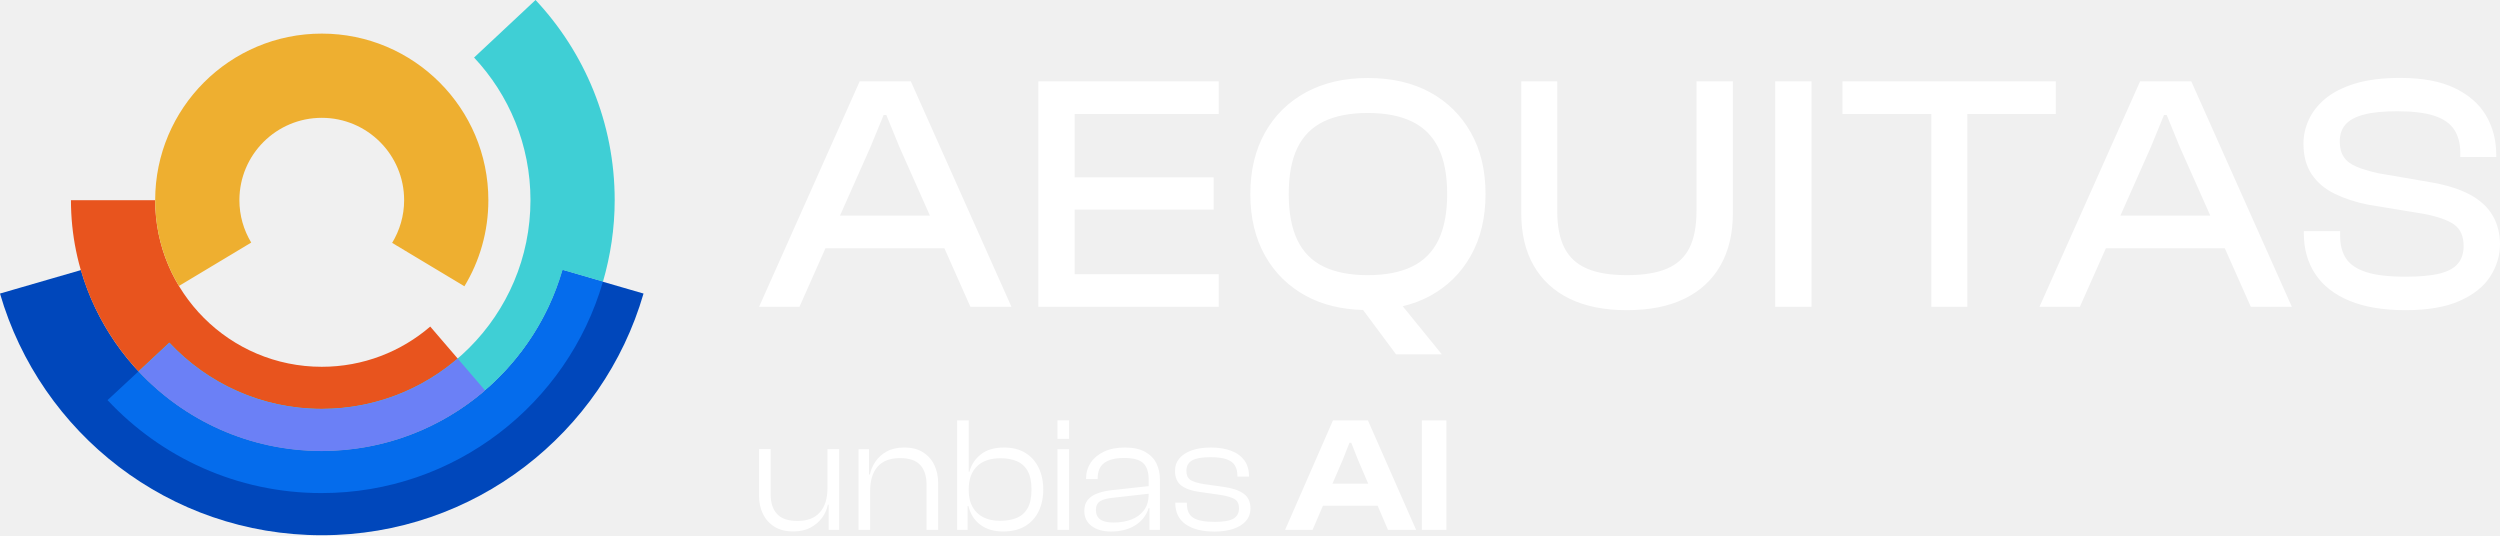
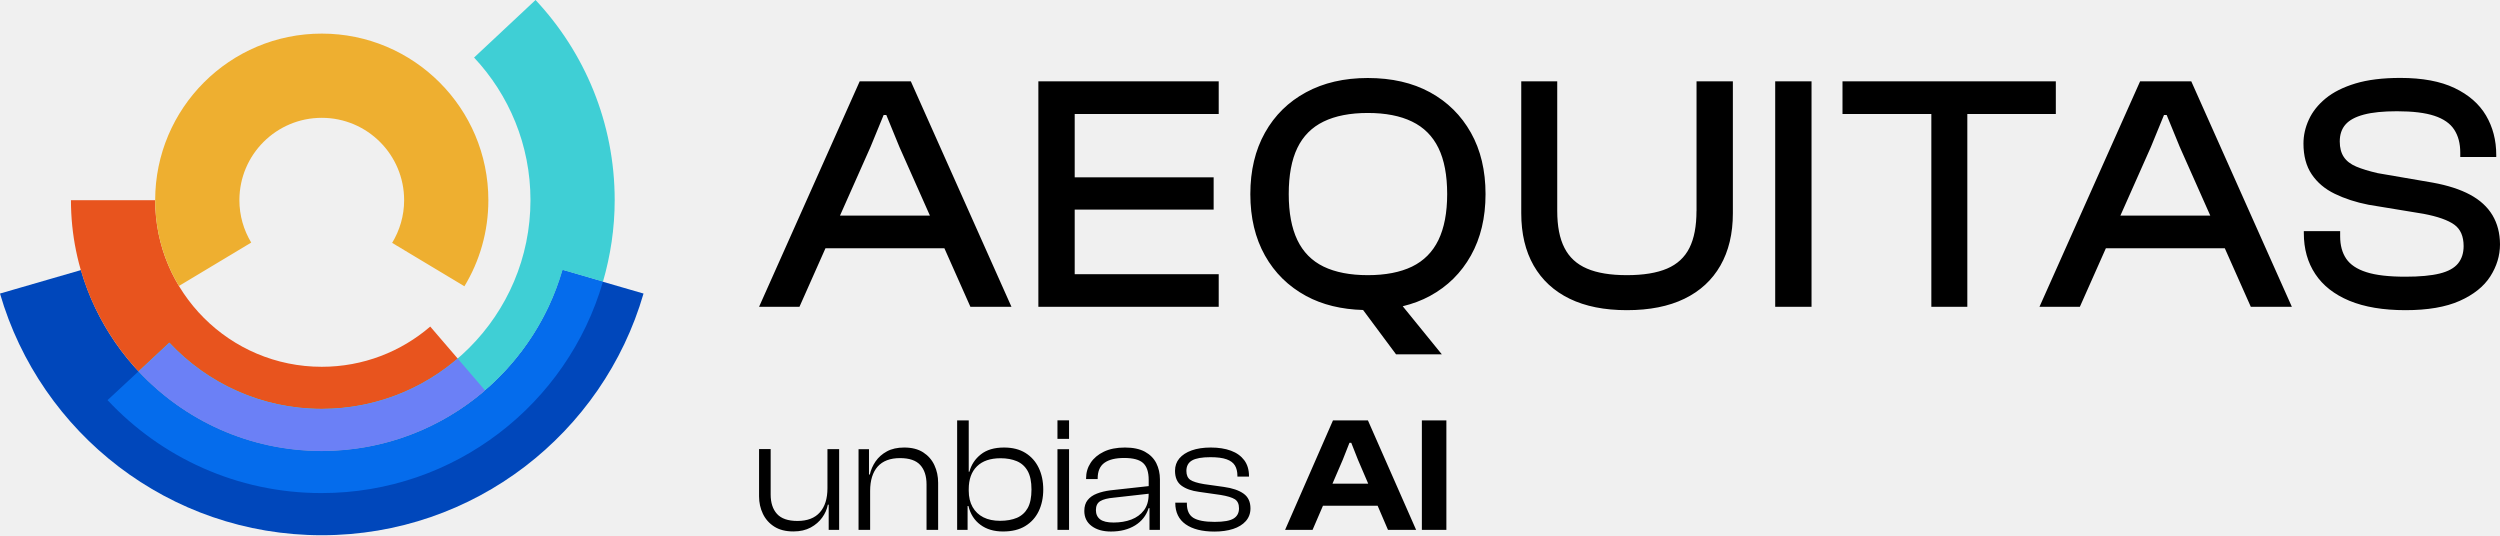
<svg xmlns="http://www.w3.org/2000/svg" version="1.1" id="svg1" width="566.95" height="121.38" viewBox="0 0 566.95 121.38" xml:space="preserve">
  <defs id="defs1" />
  <g id="g1" transform="translate(-6.829046,-991.6622)">
    <g id="g9" transform="translate(6.829046,991.6722)">
-       <path class="st0" d="m 194.96,18.44 -22.82,51.13 h 9.16 l 5.9,-13.28 h 26.97 l 5.9,13.28 h 9.31 L 206.56,18.44 Z m -4.47,30.45 6.92,-15.57 2.98,-7.25 H 201 l 2.97,7.25 6.92,15.57 z M 238,18.44 h -2.52 v 51.13 h 2.52 5.72 32.66 v -7.4 H 243.72 V 47.52 h 31.51 V 40.2 H 243.72 V 25.84 h 32.66 v -7.4 H 243.72 238 Z m 86.3,2.48 c -3.97,-2.16 -8.67,-3.24 -14.12,-3.24 -5.34,0 -10.01,1.08 -14,3.24 -3.99,2.16 -7.1,5.21 -9.31,9.16 -2.21,3.94 -3.32,8.58 -3.32,13.93 0,5.35 1.11,9.99 3.32,13.93 2.21,3.94 5.32,6.99 9.31,9.16 3.72,2.02 8.05,3.05 12.94,3.19 l 7.47,10.05 h 10.38 l -8.86,-10.9 c 2.23,-0.54 4.3,-1.31 6.19,-2.34 3.97,-2.16 7.06,-5.21 9.27,-9.16 2.21,-3.94 3.32,-8.58 3.32,-13.93 0,-5.35 -1.1,-9.98 -3.32,-13.93 -2.22,-3.94 -5.3,-6.99 -9.27,-9.16 z m 1.91,33.5 c -1.32,2.72 -3.32,4.73 -5.99,6.03 -2.67,1.29 -6.02,1.94 -10.03,1.94 -4.02,0 -7.36,-0.65 -10.03,-1.94 -2.67,-1.3 -4.65,-3.31 -5.95,-6.03 -1.3,-2.72 -1.95,-6.19 -1.95,-10.42 0,-4.27 0.65,-7.76 1.95,-10.45 1.3,-2.7 3.28,-4.69 5.95,-5.99 2.67,-1.3 6.02,-1.95 10.03,-1.95 4.02,0 7.36,0.65 10.03,1.95 2.67,1.29 4.67,3.29 5.99,5.99 1.32,2.7 1.98,6.18 1.98,10.45 0,4.23 -0.67,7.7 -1.98,10.42 z m 58.52,-6.6 c 0,3.46 -0.53,6.26 -1.6,8.39 -1.07,2.14 -2.76,3.7 -5.07,4.69 -2.32,0.99 -5.36,1.49 -9.12,1.49 -3.71,0 -6.73,-0.49 -9.04,-1.49 -2.32,-0.99 -4.02,-2.55 -5.11,-4.69 -1.1,-2.13 -1.64,-4.93 -1.64,-8.39 V 18.44 h -8.16 v 29.91 c 0,4.63 0.94,8.58 2.82,11.87 1.88,3.28 4.6,5.79 8.16,7.52 3.56,1.73 7.88,2.59 12.97,2.59 5.14,0 9.49,-0.86 13.05,-2.59 3.56,-1.73 6.28,-4.23 8.16,-7.52 1.88,-3.28 2.83,-7.24 2.83,-11.87 V 18.44 h -8.24 v 29.38 z m 17.85,21.75 h 8.24 V 18.44 h -8.24 z m 63.64,-43.73 v -7.4 h -20.07 -8.16 -20.15 v 7.4 h 20.15 v 43.72 h 8.16 V 25.84 Z m 19.11,-7.4 -22.82,51.13 h 9.16 l 5.9,-13.28 h 26.97 l 5.9,13.28 h 9.31 L 496.94,18.44 Z m -4.47,30.45 6.92,-15.57 2.97,-7.25 h 0.61 l 2.97,7.25 6.92,15.57 z m 84.39,-0.08 c -1.12,-1.88 -2.81,-3.44 -5.07,-4.66 -2.27,-1.22 -5.1,-2.13 -8.51,-2.75 l -12.44,-2.14 c -1.98,-0.46 -3.61,-0.95 -4.88,-1.49 -1.27,-0.54 -2.21,-1.26 -2.82,-2.18 -0.61,-0.91 -0.92,-2.09 -0.92,-3.51 0,-1.57 0.43,-2.86 1.3,-3.85 0.86,-0.99 2.25,-1.74 4.16,-2.25 1.91,-0.51 4.41,-0.76 7.52,-0.76 3.56,0 6.38,0.34 8.47,1.03 2.09,0.69 3.59,1.73 4.5,3.13 0.92,1.4 1.38,3.14 1.38,5.23 v 0.99 h 8.16 v -0.46 c 0,-3.36 -0.78,-6.34 -2.33,-8.97 -1.55,-2.62 -3.93,-4.69 -7.13,-6.22 -3.2,-1.53 -7.3,-2.29 -12.29,-2.29 -4.02,0 -7.41,0.42 -10.19,1.26 -2.77,0.84 -5.02,1.97 -6.75,3.39 -1.73,1.43 -3,3.03 -3.81,4.81 -0.82,1.78 -1.22,3.58 -1.22,5.42 0,2.8 0.62,5.13 1.87,6.98 1.25,1.86 2.98,3.33 5.23,4.42 2.24,1.09 4.78,1.92 7.63,2.48 l 12.51,2.06 c 3.21,0.61 5.52,1.43 6.94,2.44 1.43,1.02 2.14,2.65 2.14,4.88 0,1.58 -0.42,2.89 -1.26,3.93 -0.84,1.04 -2.23,1.81 -4.16,2.29 -1.93,0.48 -4.53,0.72 -7.78,0.72 -3.77,0 -6.72,-0.34 -8.85,-1.03 -2.14,-0.68 -3.66,-1.7 -4.58,-3.05 -0.91,-1.35 -1.37,-3.04 -1.37,-5.07 V 52.4 h -8.24 v 0.46 c 0,3.56 0.86,6.65 2.6,9.27 1.73,2.62 4.31,4.64 7.74,6.07 3.43,1.42 7.67,2.13 12.71,2.13 5.03,0 9.13,-0.7 12.28,-2.1 3.15,-1.4 5.47,-3.25 6.94,-5.53 1.47,-2.29 2.22,-4.73 2.22,-7.33 -0.02,-2.49 -0.58,-4.67 -1.7,-6.56 z" id="path1-7" />
-       <path class="st0" d="m 187.67,101.85 h 2.63 v 18.3 h -2.37 v -5.71 h -0.19 c -0.2,1.04 -0.62,2.01 -1.28,2.92 -0.65,0.91 -1.53,1.67 -2.61,2.26 -1.09,0.59 -2.4,0.89 -3.93,0.89 -1.73,0 -3.17,-0.36 -4.32,-1.09 -1.15,-0.73 -2.01,-1.7 -2.59,-2.91 -0.58,-1.21 -0.87,-2.53 -0.87,-3.97 v -10.71 h 2.63 v 10.3 c 0,1.88 0.48,3.35 1.44,4.41 0.96,1.06 2.51,1.59 4.63,1.59 2.25,0 3.95,-0.65 5.09,-1.95 1.15,-1.29 1.72,-3.12 1.72,-5.47 v -8.86 z m 21.68,0.72 c -1.14,-0.73 -2.57,-1.09 -4.3,-1.09 -1.53,0 -2.84,0.29 -3.91,0.87 -1.07,0.58 -1.93,1.34 -2.58,2.28 -0.64,0.94 -1.07,1.93 -1.3,2.97 h -0.19 v -5.74 h -2.37 v 18.3 h 2.63 v -8.86 c 0,-2.37 0.57,-4.2 1.7,-5.49 1.14,-1.28 2.83,-1.93 5.08,-1.93 2.1,0 3.63,0.52 4.58,1.56 0.95,1.04 1.43,2.51 1.43,4.41 v 10.3 h 2.63 v -10.67 c 0,-1.46 -0.28,-2.79 -0.85,-4 -0.56,-1.21 -1.42,-2.18 -2.55,-2.91 z m 26.2,3.5 c 0.69,1.43 1.04,3.08 1.04,4.93 0,1.85 -0.35,3.5 -1.04,4.93 -0.69,1.43 -1.71,2.55 -3.06,3.37 -1.35,0.82 -3.02,1.22 -5.02,1.22 -2.05,0 -3.76,-0.5 -5.13,-1.52 -1.37,-1.01 -2.28,-2.43 -2.72,-4.26 h -0.19 v 5.41 h -2.37 V 95.33 h 2.63 v 11.64 h 0.15 c 0.42,-1.58 1.28,-2.89 2.59,-3.93 1.31,-1.04 3.06,-1.56 5.26,-1.56 1.93,0 3.54,0.41 4.85,1.22 1.32,0.82 2.32,1.94 3.01,3.37 z m -1.63,4.93 c 0,-1.78 -0.29,-3.18 -0.87,-4.21 -0.58,-1.03 -1.4,-1.76 -2.45,-2.21 -1.05,-0.44 -2.28,-0.67 -3.69,-0.67 -2.32,0 -4.11,0.61 -5.35,1.83 -1.25,1.22 -1.87,2.96 -1.87,5.2 v 0.34 c 0,1.43 0.29,2.66 0.87,3.69 0.58,1.02 1.4,1.8 2.46,2.34 1.06,0.53 2.32,0.79 3.78,0.79 1.48,0 2.75,-0.23 3.82,-0.68 1.06,-0.46 1.88,-1.2 2.45,-2.22 0.56,-1.02 0.85,-2.42 0.85,-4.2 z m 5.89,9.16 h 2.63 v -18.3 h -2.63 z m 0,-20.65 h 2.63 v -4.19 h -2.63 z m 22.42,5.53 c 0.54,1.09 0.82,2.31 0.82,3.67 v 11.45 h -2.37 v -4.93 h -0.19 c -0.54,1.68 -1.57,2.98 -3.07,3.91 -1.51,0.93 -3.34,1.39 -5.48,1.39 -1.8,0 -3.26,-0.41 -4.37,-1.24 -1.11,-0.83 -1.67,-1.97 -1.67,-3.43 0,-1.01 0.25,-1.83 0.76,-2.47 0.51,-0.63 1.2,-1.12 2.09,-1.46 0.89,-0.35 1.9,-0.59 3.04,-0.74 l 8.71,-0.96 v -1.41 c 0,-1.78 -0.42,-3.05 -1.26,-3.82 -0.84,-0.77 -2.27,-1.15 -4.3,-1.15 -1.95,0 -3.44,0.36 -4.47,1.09 -1.02,0.73 -1.54,1.91 -1.54,3.54 v 0.15 h -2.63 v -0.15 c 0,-1.31 0.35,-2.49 1.04,-3.54 0.69,-1.05 1.69,-1.89 3,-2.52 1.31,-0.63 2.9,-0.94 4.78,-0.94 1.85,0 3.36,0.32 4.54,0.96 1.17,0.65 2.02,1.51 2.57,2.6 z m -1.74,7.07 v -0.15 l -7.89,0.89 c -1.38,0.12 -2.41,0.38 -3.07,0.78 -0.67,0.4 -1,1.08 -1,2.04 0,0.91 0.32,1.61 0.96,2.1 0.64,0.48 1.65,0.72 3.04,0.72 1.51,0 2.85,-0.23 4.04,-0.68 1.19,-0.46 2.14,-1.15 2.85,-2.09 0.71,-0.94 1.07,-2.15 1.07,-3.61 z m 17.04,-1.7 -4.48,-0.63 c -1.51,-0.25 -2.55,-0.58 -3.13,-0.98 -0.58,-0.41 -0.87,-1.08 -0.87,-2.02 0,-1.09 0.43,-1.88 1.28,-2.37 0.85,-0.49 2.24,-0.74 4.17,-0.74 1.56,0 2.78,0.16 3.67,0.48 0.89,0.32 1.52,0.79 1.89,1.41 0.37,0.62 0.56,1.4 0.56,2.34 v 0.18 h 2.63 V 108 c 0,-1.46 -0.36,-2.67 -1.07,-3.63 -0.72,-0.96 -1.72,-1.69 -3.02,-2.17 -1.3,-0.48 -2.82,-0.72 -4.58,-0.72 -1.68,0 -3.12,0.22 -4.33,0.65 -1.21,0.43 -2.14,1.04 -2.8,1.82 -0.65,0.78 -0.98,1.71 -0.98,2.8 0,1.53 0.49,2.66 1.46,3.37 0.98,0.72 2.3,1.19 3.98,1.41 l 4.89,0.7 c 1.53,0.25 2.61,0.58 3.24,0.98 0.63,0.41 0.94,1.09 0.94,2.06 0,1.04 -0.41,1.81 -1.22,2.31 -0.82,0.51 -2.25,0.76 -4.3,0.76 -2.25,0 -3.86,-0.31 -4.84,-0.92 -0.98,-0.62 -1.46,-1.69 -1.46,-3.22 v -0.22 h -2.63 v 0.07 c 0,2.12 0.79,3.74 2.35,4.84 1.57,1.1 3.75,1.65 6.54,1.65 1.58,0 2.98,-0.2 4.21,-0.59 1.22,-0.4 2.19,-0.99 2.89,-1.78 0.7,-0.79 1.06,-1.75 1.06,-2.89 0,-1.48 -0.52,-2.6 -1.56,-3.34 -1.04,-0.75 -2.54,-1.26 -4.49,-1.53 z m 32.69,-15.08 10.93,24.83 h -6.38 l -2.35,-5.48 h -12.4 l -2.36,5.48 h -6.23 l 10.86,-24.83 z m 0.06,14.34 -2.32,-5.41 -1.52,-3.85 h -0.41 l -1.52,3.85 -2.33,5.41 z m 12.17,-14.34 v 24.83 h 5.56 V 95.33 Z" id="path2-9" />
+       <path class="st0" d="m 194.96,18.44 -22.82,51.13 h 9.16 l 5.9,-13.28 h 26.97 l 5.9,13.28 h 9.31 L 206.56,18.44 Z m -4.47,30.45 6.92,-15.57 2.98,-7.25 H 201 l 2.97,7.25 6.92,15.57 z M 238,18.44 h -2.52 v 51.13 h 2.52 5.72 32.66 v -7.4 H 243.72 V 47.52 h 31.51 V 40.2 H 243.72 V 25.84 h 32.66 v -7.4 H 243.72 238 Z m 86.3,2.48 c -3.97,-2.16 -8.67,-3.24 -14.12,-3.24 -5.34,0 -10.01,1.08 -14,3.24 -3.99,2.16 -7.1,5.21 -9.31,9.16 -2.21,3.94 -3.32,8.58 -3.32,13.93 0,5.35 1.11,9.99 3.32,13.93 2.21,3.94 5.32,6.99 9.31,9.16 3.72,2.02 8.05,3.05 12.94,3.19 l 7.47,10.05 h 10.38 l -8.86,-10.9 c 2.23,-0.54 4.3,-1.31 6.19,-2.34 3.97,-2.16 7.06,-5.21 9.27,-9.16 2.21,-3.94 3.32,-8.58 3.32,-13.93 0,-5.35 -1.1,-9.98 -3.32,-13.93 -2.22,-3.94 -5.3,-6.99 -9.27,-9.16 z m 1.91,33.5 c -1.32,2.72 -3.32,4.73 -5.99,6.03 -2.67,1.29 -6.02,1.94 -10.03,1.94 -4.02,0 -7.36,-0.65 -10.03,-1.94 -2.67,-1.3 -4.65,-3.31 -5.95,-6.03 -1.3,-2.72 -1.95,-6.19 -1.95,-10.42 0,-4.27 0.65,-7.76 1.95,-10.45 1.3,-2.7 3.28,-4.69 5.95,-5.99 2.67,-1.3 6.02,-1.95 10.03,-1.95 4.02,0 7.36,0.65 10.03,1.95 2.67,1.29 4.67,3.29 5.99,5.99 1.32,2.7 1.98,6.18 1.98,10.45 0,4.23 -0.67,7.7 -1.98,10.42 z m 58.52,-6.6 c 0,3.46 -0.53,6.26 -1.6,8.39 -1.07,2.14 -2.76,3.7 -5.07,4.69 -2.32,0.99 -5.36,1.49 -9.12,1.49 -3.71,0 -6.73,-0.49 -9.04,-1.49 -2.32,-0.99 -4.02,-2.55 -5.11,-4.69 -1.1,-2.13 -1.64,-4.93 -1.64,-8.39 V 18.44 h -8.16 v 29.91 c 0,4.63 0.94,8.58 2.82,11.87 1.88,3.28 4.6,5.79 8.16,7.52 3.56,1.73 7.88,2.59 12.97,2.59 5.14,0 9.49,-0.86 13.05,-2.59 3.56,-1.73 6.28,-4.23 8.16,-7.52 1.88,-3.28 2.83,-7.24 2.83,-11.87 V 18.44 h -8.24 v 29.38 z m 17.85,21.75 h 8.24 V 18.44 h -8.24 z m 63.64,-43.73 v -7.4 h -20.07 -8.16 -20.15 v 7.4 h 20.15 v 43.72 h 8.16 V 25.84 Z m 19.11,-7.4 -22.82,51.13 h 9.16 l 5.9,-13.28 h 26.97 l 5.9,13.28 h 9.31 L 496.94,18.44 Z m -4.47,30.45 6.92,-15.57 2.97,-7.25 h 0.61 l 2.97,7.25 6.92,15.57 z m 84.39,-0.08 c -1.12,-1.88 -2.81,-3.44 -5.07,-4.66 -2.27,-1.22 -5.1,-2.13 -8.51,-2.75 l -12.44,-2.14 c -1.98,-0.46 -3.61,-0.95 -4.88,-1.49 -1.27,-0.54 -2.21,-1.26 -2.82,-2.18 -0.61,-0.91 -0.92,-2.09 -0.92,-3.51 0,-1.57 0.43,-2.86 1.3,-3.85 0.86,-0.99 2.25,-1.74 4.16,-2.25 1.91,-0.51 4.41,-0.76 7.52,-0.76 3.56,0 6.38,0.34 8.47,1.03 2.09,0.69 3.59,1.73 4.5,3.13 0.92,1.4 1.38,3.14 1.38,5.23 v 0.99 h 8.16 v -0.46 c 0,-3.36 -0.78,-6.34 -2.33,-8.97 -1.55,-2.62 -3.93,-4.69 -7.13,-6.22 -3.2,-1.53 -7.3,-2.29 -12.29,-2.29 -4.02,0 -7.41,0.42 -10.19,1.26 -2.77,0.84 -5.02,1.97 -6.75,3.39 -1.73,1.43 -3,3.03 -3.81,4.81 -0.82,1.78 -1.22,3.58 -1.22,5.42 0,2.8 0.62,5.13 1.87,6.98 1.25,1.86 2.98,3.33 5.23,4.42 2.24,1.09 4.78,1.92 7.63,2.48 l 12.51,2.06 c 3.21,0.61 5.52,1.43 6.94,2.44 1.43,1.02 2.14,2.65 2.14,4.88 0,1.58 -0.42,2.89 -1.26,3.93 -0.84,1.04 -2.23,1.81 -4.16,2.29 -1.93,0.48 -4.53,0.72 -7.78,0.72 -3.77,0 -6.72,-0.34 -8.85,-1.03 -2.14,-0.68 -3.66,-1.7 -4.58,-3.05 -0.91,-1.35 -1.37,-3.04 -1.37,-5.07 V 52.4 h -8.24 v 0.46 c 0,3.56 0.86,6.65 2.6,9.27 1.73,2.62 4.31,4.64 7.74,6.07 3.43,1.42 7.67,2.13 12.71,2.13 5.03,0 9.13,-0.7 12.28,-2.1 3.15,-1.4 5.47,-3.25 6.94,-5.53 1.47,-2.29 2.22,-4.73 2.22,-7.33 -0.02,-2.49 -0.58,-4.67 -1.7,-6.56 z" id="path1-7" style="fill:#000000" />
+       <path class="st0" d="m 187.67,101.85 h 2.63 v 18.3 h -2.37 v -5.71 h -0.19 c -0.2,1.04 -0.62,2.01 -1.28,2.92 -0.65,0.91 -1.53,1.67 -2.61,2.26 -1.09,0.59 -2.4,0.89 -3.93,0.89 -1.73,0 -3.17,-0.36 -4.32,-1.09 -1.15,-0.73 -2.01,-1.7 -2.59,-2.91 -0.58,-1.21 -0.87,-2.53 -0.87,-3.97 v -10.71 h 2.63 v 10.3 c 0,1.88 0.48,3.35 1.44,4.41 0.96,1.06 2.51,1.59 4.63,1.59 2.25,0 3.95,-0.65 5.09,-1.95 1.15,-1.29 1.72,-3.12 1.72,-5.47 v -8.86 z m 21.68,0.72 c -1.14,-0.73 -2.57,-1.09 -4.3,-1.09 -1.53,0 -2.84,0.29 -3.91,0.87 -1.07,0.58 -1.93,1.34 -2.58,2.28 -0.64,0.94 -1.07,1.93 -1.3,2.97 h -0.19 v -5.74 h -2.37 v 18.3 h 2.63 v -8.86 c 0,-2.37 0.57,-4.2 1.7,-5.49 1.14,-1.28 2.83,-1.93 5.08,-1.93 2.1,0 3.63,0.52 4.58,1.56 0.95,1.04 1.43,2.51 1.43,4.41 v 10.3 h 2.63 v -10.67 c 0,-1.46 -0.28,-2.79 -0.85,-4 -0.56,-1.21 -1.42,-2.18 -2.55,-2.91 z m 26.2,3.5 c 0.69,1.43 1.04,3.08 1.04,4.93 0,1.85 -0.35,3.5 -1.04,4.93 -0.69,1.43 -1.71,2.55 -3.06,3.37 -1.35,0.82 -3.02,1.22 -5.02,1.22 -2.05,0 -3.76,-0.5 -5.13,-1.52 -1.37,-1.01 -2.28,-2.43 -2.72,-4.26 h -0.19 v 5.41 h -2.37 V 95.33 h 2.63 v 11.64 h 0.15 c 0.42,-1.58 1.28,-2.89 2.59,-3.93 1.31,-1.04 3.06,-1.56 5.26,-1.56 1.93,0 3.54,0.41 4.85,1.22 1.32,0.82 2.32,1.94 3.01,3.37 z m -1.63,4.93 c 0,-1.78 -0.29,-3.18 -0.87,-4.21 -0.58,-1.03 -1.4,-1.76 -2.45,-2.21 -1.05,-0.44 -2.28,-0.67 -3.69,-0.67 -2.32,0 -4.11,0.61 -5.35,1.83 -1.25,1.22 -1.87,2.96 -1.87,5.2 v 0.34 c 0,1.43 0.29,2.66 0.87,3.69 0.58,1.02 1.4,1.8 2.46,2.34 1.06,0.53 2.32,0.79 3.78,0.79 1.48,0 2.75,-0.23 3.82,-0.68 1.06,-0.46 1.88,-1.2 2.45,-2.22 0.56,-1.02 0.85,-2.42 0.85,-4.2 z m 5.89,9.16 h 2.63 v -18.3 h -2.63 z m 0,-20.65 h 2.63 v -4.19 h -2.63 z m 22.42,5.53 c 0.54,1.09 0.82,2.31 0.82,3.67 v 11.45 h -2.37 v -4.93 h -0.19 c -0.54,1.68 -1.57,2.98 -3.07,3.91 -1.51,0.93 -3.34,1.39 -5.48,1.39 -1.8,0 -3.26,-0.41 -4.37,-1.24 -1.11,-0.83 -1.67,-1.97 -1.67,-3.43 0,-1.01 0.25,-1.83 0.76,-2.47 0.51,-0.63 1.2,-1.12 2.09,-1.46 0.89,-0.35 1.9,-0.59 3.04,-0.74 l 8.71,-0.96 v -1.41 c 0,-1.78 -0.42,-3.05 -1.26,-3.82 -0.84,-0.77 -2.27,-1.15 -4.3,-1.15 -1.95,0 -3.44,0.36 -4.47,1.09 -1.02,0.73 -1.54,1.91 -1.54,3.54 v 0.15 h -2.63 v -0.15 c 0,-1.31 0.35,-2.49 1.04,-3.54 0.69,-1.05 1.69,-1.89 3,-2.52 1.31,-0.63 2.9,-0.94 4.78,-0.94 1.85,0 3.36,0.32 4.54,0.96 1.17,0.65 2.02,1.51 2.57,2.6 z m -1.74,7.07 v -0.15 l -7.89,0.89 c -1.38,0.12 -2.41,0.38 -3.07,0.78 -0.67,0.4 -1,1.08 -1,2.04 0,0.91 0.32,1.61 0.96,2.1 0.64,0.48 1.65,0.72 3.04,0.72 1.51,0 2.85,-0.23 4.04,-0.68 1.19,-0.46 2.14,-1.15 2.85,-2.09 0.71,-0.94 1.07,-2.15 1.07,-3.61 z m 17.04,-1.7 -4.48,-0.63 c -1.51,-0.25 -2.55,-0.58 -3.13,-0.98 -0.58,-0.41 -0.87,-1.08 -0.87,-2.02 0,-1.09 0.43,-1.88 1.28,-2.37 0.85,-0.49 2.24,-0.74 4.17,-0.74 1.56,0 2.78,0.16 3.67,0.48 0.89,0.32 1.52,0.79 1.89,1.41 0.37,0.62 0.56,1.4 0.56,2.34 v 0.18 h 2.63 V 108 c 0,-1.46 -0.36,-2.67 -1.07,-3.63 -0.72,-0.96 -1.72,-1.69 -3.02,-2.17 -1.3,-0.48 -2.82,-0.72 -4.58,-0.72 -1.68,0 -3.12,0.22 -4.33,0.65 -1.21,0.43 -2.14,1.04 -2.8,1.82 -0.65,0.78 -0.98,1.71 -0.98,2.8 0,1.53 0.49,2.66 1.46,3.37 0.98,0.72 2.3,1.19 3.98,1.41 l 4.89,0.7 c 1.53,0.25 2.61,0.58 3.24,0.98 0.63,0.41 0.94,1.09 0.94,2.06 0,1.04 -0.41,1.81 -1.22,2.31 -0.82,0.51 -2.25,0.76 -4.3,0.76 -2.25,0 -3.86,-0.31 -4.84,-0.92 -0.98,-0.62 -1.46,-1.69 -1.46,-3.22 v -0.22 h -2.63 v 0.07 c 0,2.12 0.79,3.74 2.35,4.84 1.57,1.1 3.75,1.65 6.54,1.65 1.58,0 2.98,-0.2 4.21,-0.59 1.22,-0.4 2.19,-0.99 2.89,-1.78 0.7,-0.79 1.06,-1.75 1.06,-2.89 0,-1.48 -0.52,-2.6 -1.56,-3.34 -1.04,-0.75 -2.54,-1.26 -4.49,-1.53 z m 32.69,-15.08 10.93,24.83 h -6.38 l -2.35,-5.48 h -12.4 l -2.36,5.48 h -6.23 l 10.86,-24.83 z m 0.06,14.34 -2.32,-5.41 -1.52,-3.85 h -0.41 l -1.52,3.85 -2.33,5.41 z m 12.17,-14.34 v 24.83 h 5.56 V 95.33 Z" id="path2-9" style="fill:#000000" />
      <g id="g8">
        <path class="st1" d="m 127.6,61.24 c -3.12,10.76 -9.32,20.19 -17.59,27.3 v 0 c -0.04,0.04 -0.09,0.07 -0.13,0.11 -0.54,0.46 -1.09,0.91 -1.64,1.35 -0.07,0.05 -0.14,0.11 -0.2,0.16 -0.6,0.47 -1.21,0.93 -1.83,1.38 -0.03,0.02 -0.06,0.04 -0.09,0.06 -3.32,2.39 -6.91,4.43 -10.72,6.07 -0.02,0.01 -0.04,0.02 -0.06,0.02 -0.71,0.31 -1.43,0.6 -2.16,0.87 -0.13,0.05 -0.27,0.1 -0.41,0.15 -0.61,0.23 -1.23,0.45 -1.86,0.66 -0.2,0.07 -0.4,0.13 -0.6,0.19 -0.56,0.18 -1.13,0.35 -1.7,0.52 -0.24,0.07 -0.49,0.14 -0.73,0.2 -0.53,0.14 -1.07,0.28 -1.61,0.41 -0.27,0.07 -0.55,0.13 -0.83,0.19 -0.52,0.12 -1.04,0.22 -1.56,0.33 -0.3,0.06 -0.59,0.12 -0.89,0.17 -0.52,0.09 -1.03,0.17 -1.55,0.25 -0.31,0.05 -0.61,0.09 -0.92,0.13 -0.52,0.07 -1.05,0.13 -1.58,0.18 -0.3,0.03 -0.61,0.07 -0.91,0.1 -0.57,0.05 -1.14,0.08 -1.72,0.12 -0.27,0.02 -0.53,0.04 -0.79,0.05 -0.84,0.04 -1.69,0.06 -2.54,0.06 -25.91,0 -47.76,-17.33 -54.63,-41.03 L 0,66.56 c 9.17,31.66 38.36,54.81 72.97,54.81 34.61,0 63.8,-23.16 72.97,-54.81 z" id="path3-3" />
        <path class="st2" d="m 72.97,102.27 c 14.15,0 27.09,-5.18 37.04,-13.73 L 97.57,74.05 c -6.61,5.68 -15.2,9.12 -24.6,9.12 -20.87,0 -37.78,-16.92 -37.78,-37.78 v 0 h -19.1 v 0 c 0,31.42 25.47,56.88 56.88,56.88 z" id="path4-8" />
        <path class="st3" d="m 56.97,55 c -1.69,-2.81 -2.68,-6.09 -2.68,-9.61 0,-10.32 8.37,-18.68 18.68,-18.68 10.32,0 18.68,8.37 18.68,18.68 0,3.55 -1.01,6.85 -2.72,9.68 l 16.39,9.84 c 3.45,-5.7 5.43,-12.38 5.43,-19.52 0,-20.87 -16.92,-37.78 -37.78,-37.78 -20.87,0 -37.78,16.92 -37.78,37.78 0,7.12 1.97,13.77 5.39,19.45 z" id="path5" />
        <path class="st4" d="m 72.97,102.27 c 25.91,0 47.76,-17.33 54.63,-41.04 l 9.14,2.65 c 1.7,-5.88 2.66,-12.07 2.66,-18.5 0,-17.56 -6.82,-33.51 -17.95,-45.39 l -13.94,13.05 c 7.93,8.46 12.79,19.83 12.79,32.34 0,26.14 -21.19,47.33 -47.33,47.33 -13.65,0 -25.93,-5.78 -34.57,-15.02 l -6.99,6.52 c 10.37,11.12 25.16,18.06 41.56,18.06 z" id="path6" />
        <path class="st5" d="m 72.97,102.27 c -16.4,0 -31.19,-6.95 -41.57,-18.05 l -7.01,6.51 c 12.12,12.97 29.37,21.08 48.52,21.08 30.26,0 55.8,-20.24 63.82,-47.92 l -9.14,-2.65 c -6.85,23.7 -28.7,41.03 -54.62,41.03 z" id="path7" />
        <path class="st6" d="M 110.01,88.54 103.79,81.3 C 95.51,88.42 84.74,92.73 72.97,92.73 59.32,92.73 47.04,86.95 38.4,77.71 l -6.99,6.52 c 10.38,11.11 25.16,18.05 41.57,18.05 14.14,-0.01 27.08,-5.19 37.03,-13.74 z" id="path8" />
      </g>
    </g>
  </g>
  <style type="text/css" id="style1">
	.st0{fill:#FFFFFF;}
	.st1{fill:#0047BB;}
	.st2{fill:#E8541E;}
	.st3{fill:#EEAF30;}
	.st4{fill:#3FCFD5;}
	.st5{fill:#056CEC;}
	.st6{fill:#6B80F6;}
</style>
</svg>
